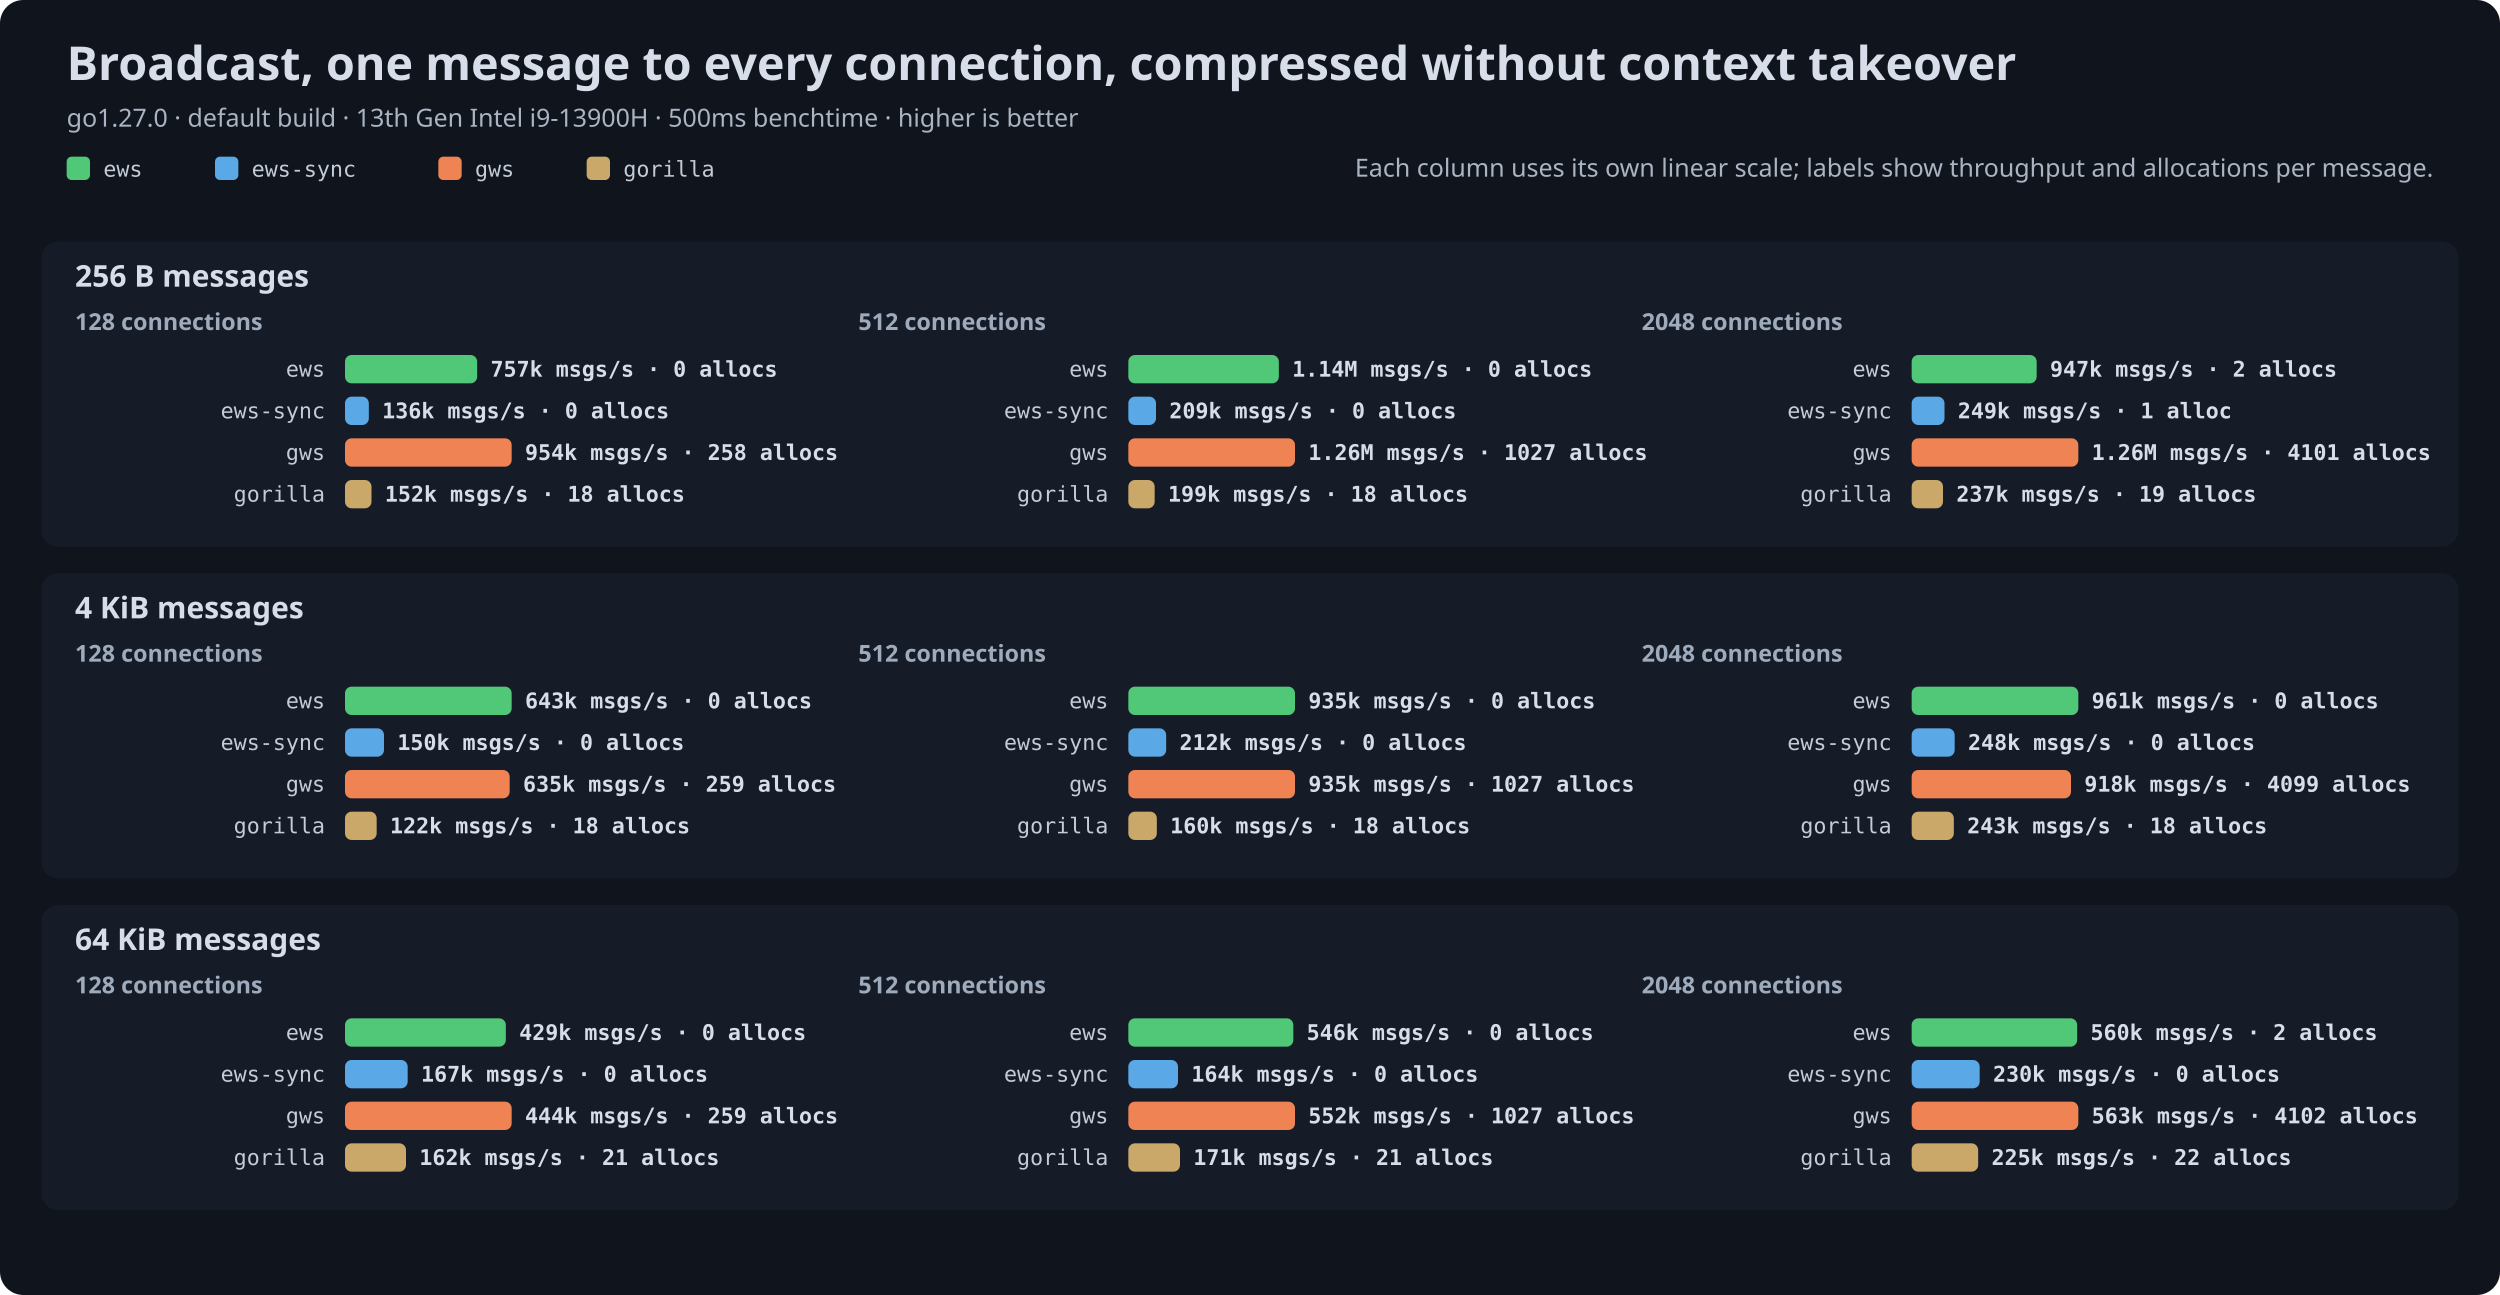
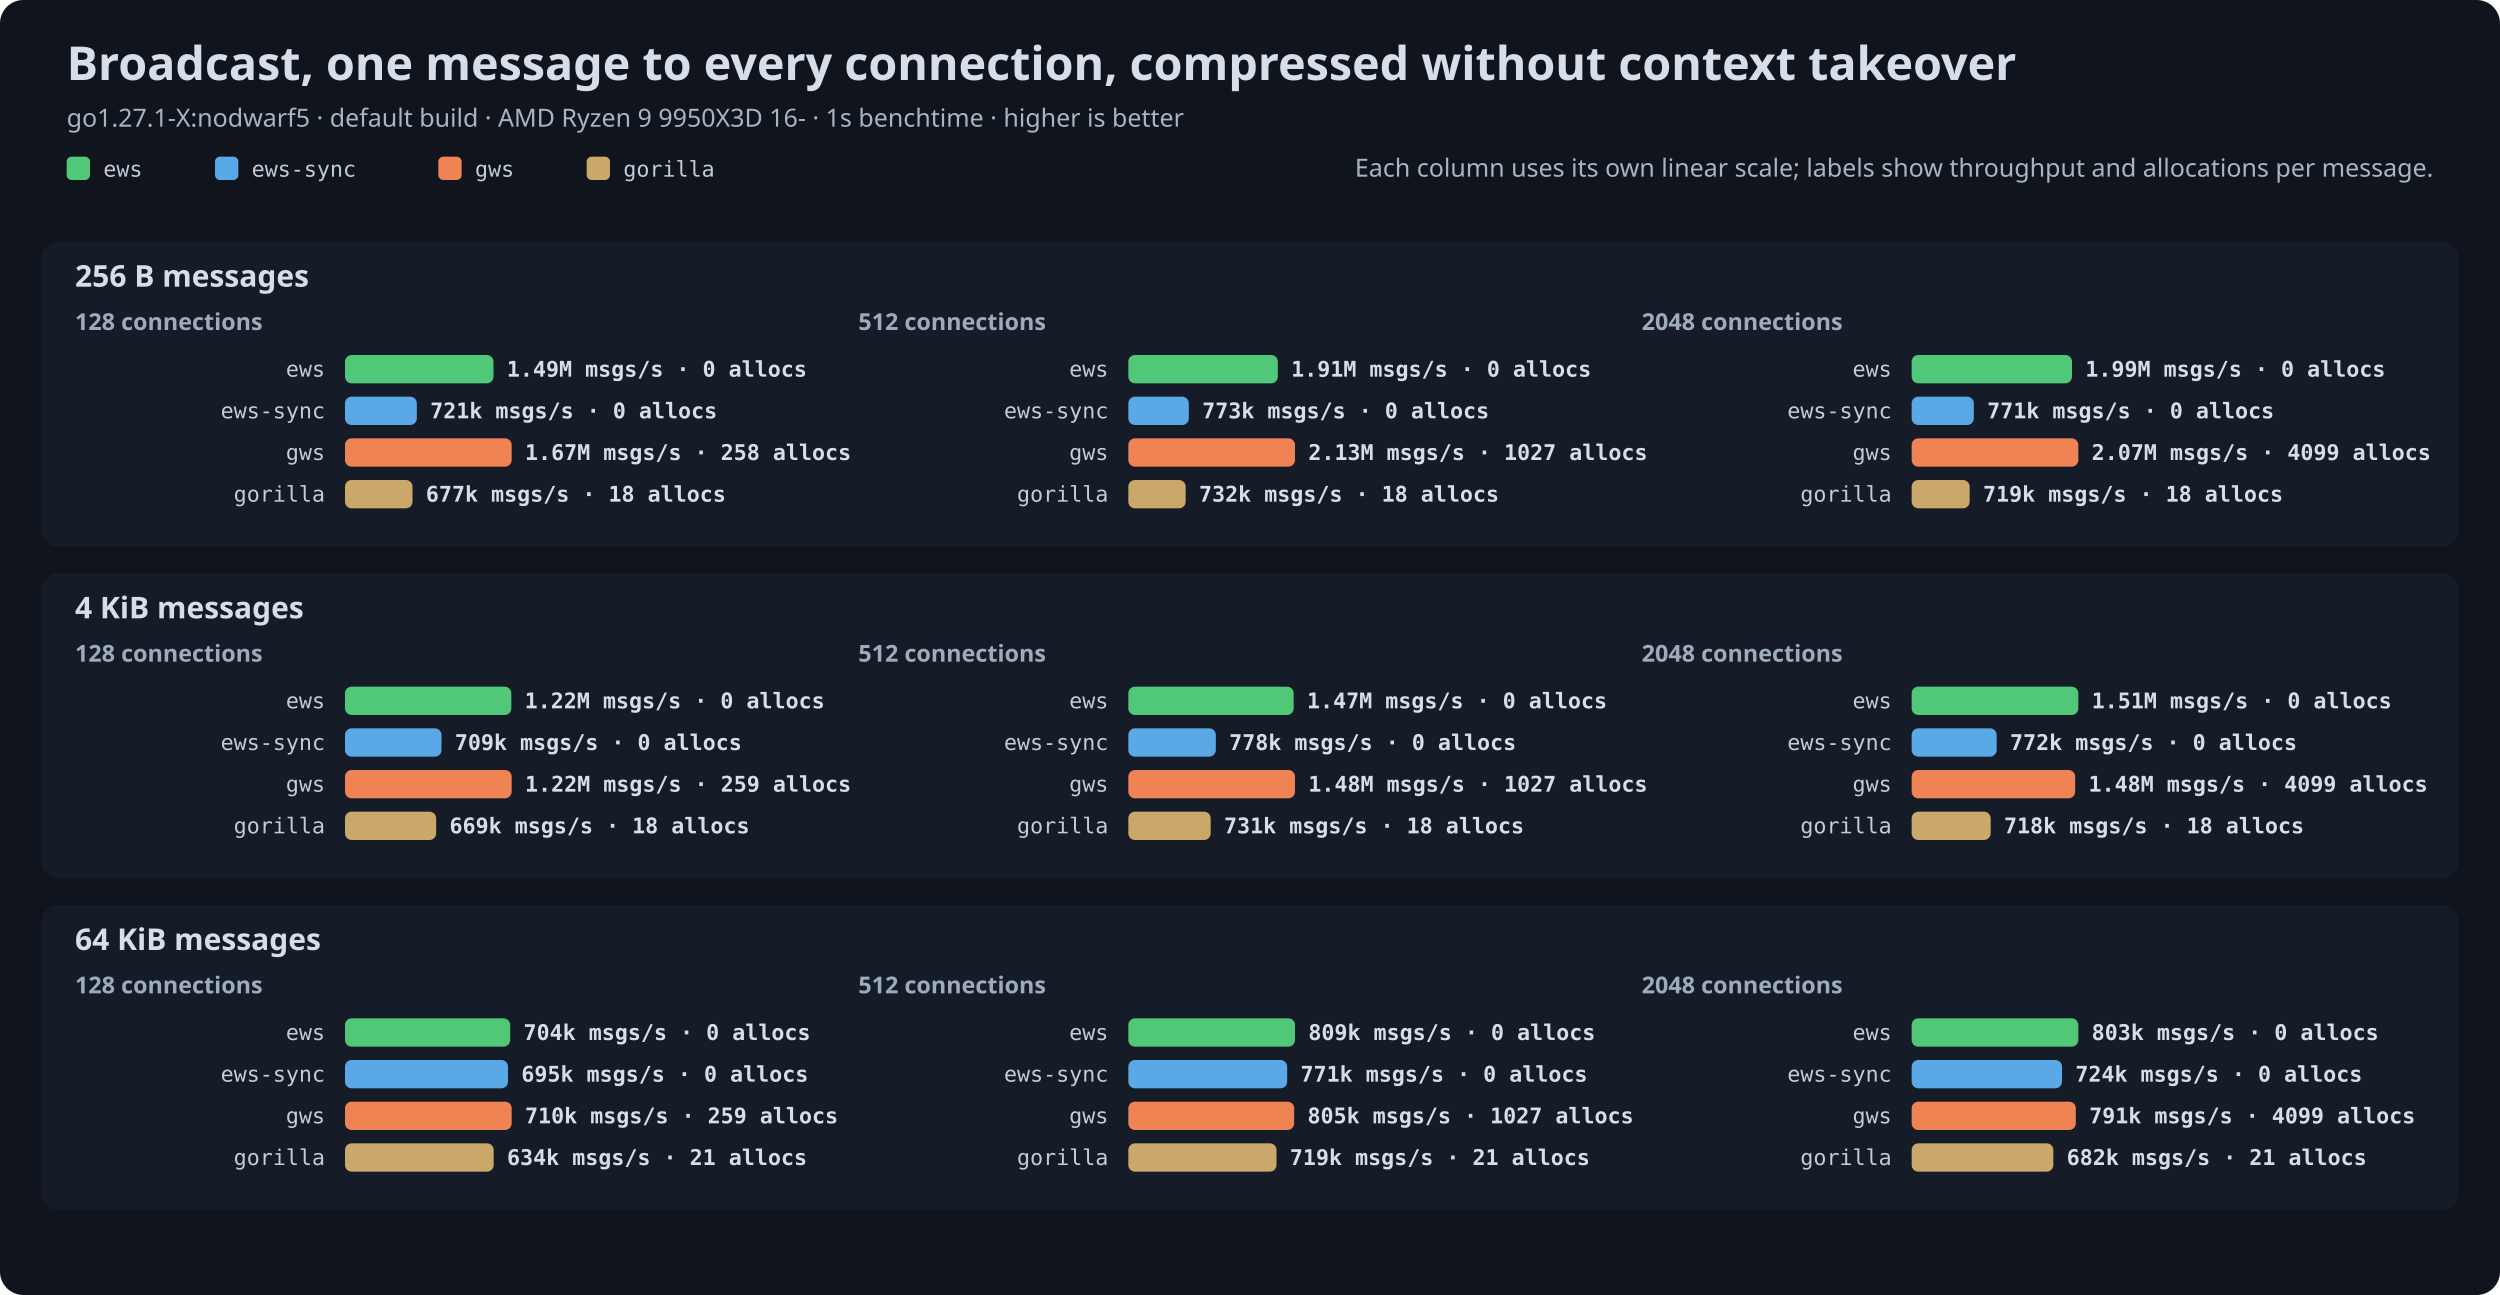
<svg xmlns="http://www.w3.org/2000/svg" width="1500" height="777" viewBox="0 0 1500 777" role="img" aria-labelledby="title desc">
  <style>text{font-family:ui-monospace,SFMono-Regular,Menlo,Consolas,monospace;fill:#d8dee9}.title{font-family:ui-sans-serif,system-ui,sans-serif;font-size:28px;font-weight:700}.subtitle{font-family:ui-sans-serif,system-ui,sans-serif;font-size:15px;fill:#aab4c3}.group{font-family:ui-sans-serif,system-ui,sans-serif;font-size:18px;font-weight:650}.contract{font-family:ui-sans-serif,system-ui,sans-serif;font-size:14px;font-weight:650;fill:#9eabbc}.series{font-size:13px;fill:#c4ccd8}.value{font-size:13px;font-weight:650}.panel{fill:#151c27}</style>
  <rect width="1500" height="777" rx="14" fill="#10151d" />
  <text class="title" x="40" y="48">Broadcast, one message to every connection, compressed without context takeover</text>
-   <text class="subtitle" x="40" y="76">go1.27.0 · default build · 13th Gen Intel i9-13900H · 500ms benchtime · higher is better</text>
+   <text class="subtitle" x="40" y="76">go1.27.1-X:nodwarf5 · default build · AMD Ryzen 9 9950X3D 16- · 1s benchtime · higher is better</text>
  <rect x="40" y="94" width="14" height="14" rx="3" fill="#50c878" />
  <text class="series" x="62" y="106">ews</text>
  <rect x="129" y="94" width="14" height="14" rx="3" fill="#5aa9e6" />
  <text class="series" x="151" y="106">ews-sync</text>
  <rect x="263" y="94" width="14" height="14" rx="3" fill="#ef8354" />
  <text class="series" x="285" y="106">gws</text>
  <rect x="352" y="94" width="14" height="14" rx="3" fill="#c9a86a" />
  <text class="series" x="374" y="106">gorilla</text>
  <text class="subtitle" x="1460" y="106" text-anchor="end">Each column uses its own linear scale; labels show throughput and allocations per message.</text>
  <g transform="translate(0,145)">
    <rect class="panel" x="25" y="0" width="1450" height="183" rx="10" />
    <text class="group" x="45" y="27">256 B messages</text>
    <text class="contract" x="45" y="53">128 connections</text>
    <text class="series" x="195" y="81" text-anchor="end">ews</text>
-     <rect x="207" y="68" width="79.3" height="17" rx="4" fill="#50c878" />
-     <text class="value" x="294.3" y="81">757k msgs/s · 0 allocs</text>
+     <rect x="207" y="68" width="89.1" height="17" rx="4" fill="#50c878" />
+     <text class="value" x="304.1" y="81">1.49M msgs/s · 0 allocs</text>
    <text class="series" x="195" y="106" text-anchor="end">ews-sync</text>
-     <rect x="207" y="93" width="14.3" height="17" rx="4" fill="#5aa9e6" />
-     <text class="value" x="229.3" y="106">136k msgs/s · 0 allocs</text>
+     <rect x="207" y="93" width="43.1" height="17" rx="4" fill="#5aa9e6" />
+     <text class="value" x="258.1" y="106">721k msgs/s · 0 allocs</text>
    <text class="series" x="195" y="131" text-anchor="end">gws</text>
    <rect x="207" y="118" width="100.0" height="17" rx="4" fill="#ef8354" />
-     <text class="value" x="315.0" y="131">954k msgs/s · 258 allocs</text>
+     <text class="value" x="315.0" y="131">1.67M msgs/s · 258 allocs</text>
    <text class="series" x="195" y="156" text-anchor="end">gorilla</text>
-     <rect x="207" y="143" width="15.9" height="17" rx="4" fill="#c9a86a" />
-     <text class="value" x="230.9" y="156">152k msgs/s · 18 allocs</text>
+     <rect x="207" y="143" width="40.5" height="17" rx="4" fill="#c9a86a" />
+     <text class="value" x="255.5" y="156">677k msgs/s · 18 allocs</text>
    <text class="contract" x="515" y="53">512 connections</text>
    <text class="series" x="665" y="81" text-anchor="end">ews</text>
-     <rect x="677" y="68" width="90.3" height="17" rx="4" fill="#50c878" />
-     <text class="value" x="775.3" y="81">1.14M msgs/s · 0 allocs</text>
+     <rect x="677" y="68" width="89.7" height="17" rx="4" fill="#50c878" />
+     <text class="value" x="774.7" y="81">1.91M msgs/s · 0 allocs</text>
    <text class="series" x="665" y="106" text-anchor="end">ews-sync</text>
-     <rect x="677" y="93" width="16.6" height="17" rx="4" fill="#5aa9e6" />
-     <text class="value" x="701.6" y="106">209k msgs/s · 0 allocs</text>
+     <rect x="677" y="93" width="36.3" height="17" rx="4" fill="#5aa9e6" />
+     <text class="value" x="721.3" y="106">773k msgs/s · 0 allocs</text>
    <text class="series" x="665" y="131" text-anchor="end">gws</text>
    <rect x="677" y="118" width="100.0" height="17" rx="4" fill="#ef8354" />
-     <text class="value" x="785.0" y="131">1.26M msgs/s · 1027 allocs</text>
+     <text class="value" x="785.0" y="131">2.13M msgs/s · 1027 allocs</text>
    <text class="series" x="665" y="156" text-anchor="end">gorilla</text>
-     <rect x="677" y="143" width="15.8" height="17" rx="4" fill="#c9a86a" />
-     <text class="value" x="700.8" y="156">199k msgs/s · 18 allocs</text>
+     <rect x="677" y="143" width="34.4" height="17" rx="4" fill="#c9a86a" />
+     <text class="value" x="719.4" y="156">732k msgs/s · 18 allocs</text>
    <text class="contract" x="985" y="53">2048 connections</text>
    <text class="series" x="1135" y="81" text-anchor="end">ews</text>
-     <rect x="1147" y="68" width="75.0" height="17" rx="4" fill="#50c878" />
-     <text class="value" x="1230.0" y="81">947k msgs/s · 2 allocs</text>
+     <rect x="1147" y="68" width="96.2" height="17" rx="4" fill="#50c878" />
+     <text class="value" x="1251.2" y="81">1.99M msgs/s · 0 allocs</text>
    <text class="series" x="1135" y="106" text-anchor="end">ews-sync</text>
-     <rect x="1147" y="93" width="19.7" height="17" rx="4" fill="#5aa9e6" />
-     <text class="value" x="1174.7" y="106">249k msgs/s · 1 alloc</text>
+     <rect x="1147" y="93" width="37.3" height="17" rx="4" fill="#5aa9e6" />
+     <text class="value" x="1192.3" y="106">771k msgs/s · 0 allocs</text>
    <text class="series" x="1135" y="131" text-anchor="end">gws</text>
    <rect x="1147" y="118" width="100.0" height="17" rx="4" fill="#ef8354" />
-     <text class="value" x="1255.0" y="131">1.26M msgs/s · 4101 allocs</text>
+     <text class="value" x="1255.0" y="131">2.07M msgs/s · 4099 allocs</text>
    <text class="series" x="1135" y="156" text-anchor="end">gorilla</text>
-     <rect x="1147" y="143" width="18.8" height="17" rx="4" fill="#c9a86a" />
-     <text class="value" x="1173.8" y="156">237k msgs/s · 19 allocs</text>
+     <rect x="1147" y="143" width="34.8" height="17" rx="4" fill="#c9a86a" />
+     <text class="value" x="1189.8" y="156">719k msgs/s · 18 allocs</text>
  </g>
  <g transform="translate(0,344)">
    <rect class="panel" x="25" y="0" width="1450" height="183" rx="10" />
    <text class="group" x="45" y="27">4 KiB messages</text>
    <text class="contract" x="45" y="53">128 connections</text>
    <text class="series" x="195" y="81" text-anchor="end">ews</text>
-     <rect x="207" y="68" width="100.0" height="17" rx="4" fill="#50c878" />
-     <text class="value" x="315.0" y="81">643k msgs/s · 0 allocs</text>
+     <rect x="207" y="68" width="99.8" height="17" rx="4" fill="#50c878" />
+     <text class="value" x="314.8" y="81">1.22M msgs/s · 0 allocs</text>
    <text class="series" x="195" y="106" text-anchor="end">ews-sync</text>
-     <rect x="207" y="93" width="23.4" height="17" rx="4" fill="#5aa9e6" />
-     <text class="value" x="238.4" y="106">150k msgs/s · 0 allocs</text>
+     <rect x="207" y="93" width="57.9" height="17" rx="4" fill="#5aa9e6" />
+     <text class="value" x="272.9" y="106">709k msgs/s · 0 allocs</text>
    <text class="series" x="195" y="131" text-anchor="end">gws</text>
-     <rect x="207" y="118" width="98.8" height="17" rx="4" fill="#ef8354" />
-     <text class="value" x="313.8" y="131">635k msgs/s · 259 allocs</text>
+     <rect x="207" y="118" width="100.0" height="17" rx="4" fill="#ef8354" />
+     <text class="value" x="315.0" y="131">1.22M msgs/s · 259 allocs</text>
    <text class="series" x="195" y="156" text-anchor="end">gorilla</text>
-     <rect x="207" y="143" width="19.0" height="17" rx="4" fill="#c9a86a" />
-     <text class="value" x="234.0" y="156">122k msgs/s · 18 allocs</text>
+     <rect x="207" y="143" width="54.7" height="17" rx="4" fill="#c9a86a" />
+     <text class="value" x="269.7" y="156">669k msgs/s · 18 allocs</text>
    <text class="contract" x="515" y="53">512 connections</text>
    <text class="series" x="665" y="81" text-anchor="end">ews</text>
-     <rect x="677" y="68" width="100.0" height="17" rx="4" fill="#50c878" />
-     <text class="value" x="785.0" y="81">935k msgs/s · 0 allocs</text>
+     <rect x="677" y="68" width="99.2" height="17" rx="4" fill="#50c878" />
+     <text class="value" x="784.2" y="81">1.47M msgs/s · 0 allocs</text>
    <text class="series" x="665" y="106" text-anchor="end">ews-sync</text>
-     <rect x="677" y="93" width="22.7" height="17" rx="4" fill="#5aa9e6" />
-     <text class="value" x="707.7" y="106">212k msgs/s · 0 allocs</text>
+     <rect x="677" y="93" width="52.5" height="17" rx="4" fill="#5aa9e6" />
+     <text class="value" x="737.5" y="106">778k msgs/s · 0 allocs</text>
    <text class="series" x="665" y="131" text-anchor="end">gws</text>
    <rect x="677" y="118" width="100.0" height="17" rx="4" fill="#ef8354" />
-     <text class="value" x="785.0" y="131">935k msgs/s · 1027 allocs</text>
+     <text class="value" x="785.0" y="131">1.48M msgs/s · 1027 allocs</text>
    <text class="series" x="665" y="156" text-anchor="end">gorilla</text>
-     <rect x="677" y="143" width="17.1" height="17" rx="4" fill="#c9a86a" />
-     <text class="value" x="702.1" y="156">160k msgs/s · 18 allocs</text>
+     <rect x="677" y="143" width="49.4" height="17" rx="4" fill="#c9a86a" />
+     <text class="value" x="734.4" y="156">731k msgs/s · 18 allocs</text>
    <text class="contract" x="985" y="53">2048 connections</text>
    <text class="series" x="1135" y="81" text-anchor="end">ews</text>
    <rect x="1147" y="68" width="100.0" height="17" rx="4" fill="#50c878" />
-     <text class="value" x="1255.0" y="81">961k msgs/s · 0 allocs</text>
+     <text class="value" x="1255.0" y="81">1.51M msgs/s · 0 allocs</text>
    <text class="series" x="1135" y="106" text-anchor="end">ews-sync</text>
-     <rect x="1147" y="93" width="25.8" height="17" rx="4" fill="#5aa9e6" />
-     <text class="value" x="1180.8" y="106">248k msgs/s · 0 allocs</text>
+     <rect x="1147" y="93" width="51.0" height="17" rx="4" fill="#5aa9e6" />
+     <text class="value" x="1206.0" y="106">772k msgs/s · 0 allocs</text>
    <text class="series" x="1135" y="131" text-anchor="end">gws</text>
-     <rect x="1147" y="118" width="95.6" height="17" rx="4" fill="#ef8354" />
-     <text class="value" x="1250.6" y="131">918k msgs/s · 4099 allocs</text>
+     <rect x="1147" y="118" width="98.1" height="17" rx="4" fill="#ef8354" />
+     <text class="value" x="1253.1" y="131">1.48M msgs/s · 4099 allocs</text>
    <text class="series" x="1135" y="156" text-anchor="end">gorilla</text>
-     <rect x="1147" y="143" width="25.3" height="17" rx="4" fill="#c9a86a" />
-     <text class="value" x="1180.3" y="156">243k msgs/s · 18 allocs</text>
+     <rect x="1147" y="143" width="47.4" height="17" rx="4" fill="#c9a86a" />
+     <text class="value" x="1202.4" y="156">718k msgs/s · 18 allocs</text>
  </g>
  <g transform="translate(0,543)">
    <rect class="panel" x="25" y="0" width="1450" height="183" rx="10" />
    <text class="group" x="45" y="27">64 KiB messages</text>
    <text class="contract" x="45" y="53">128 connections</text>
    <text class="series" x="195" y="81" text-anchor="end">ews</text>
-     <rect x="207" y="68" width="96.5" height="17" rx="4" fill="#50c878" />
-     <text class="value" x="311.5" y="81">429k msgs/s · 0 allocs</text>
+     <rect x="207" y="68" width="99.1" height="17" rx="4" fill="#50c878" />
+     <text class="value" x="314.1" y="81">704k msgs/s · 0 allocs</text>
    <text class="series" x="195" y="106" text-anchor="end">ews-sync</text>
-     <rect x="207" y="93" width="37.6" height="17" rx="4" fill="#5aa9e6" />
-     <text class="value" x="252.6" y="106">167k msgs/s · 0 allocs</text>
+     <rect x="207" y="93" width="97.8" height="17" rx="4" fill="#5aa9e6" />
+     <text class="value" x="312.8" y="106">695k msgs/s · 0 allocs</text>
    <text class="series" x="195" y="131" text-anchor="end">gws</text>
    <rect x="207" y="118" width="100.0" height="17" rx="4" fill="#ef8354" />
-     <text class="value" x="315.0" y="131">444k msgs/s · 259 allocs</text>
+     <text class="value" x="315.0" y="131">710k msgs/s · 259 allocs</text>
    <text class="series" x="195" y="156" text-anchor="end">gorilla</text>
-     <rect x="207" y="143" width="36.6" height="17" rx="4" fill="#c9a86a" />
-     <text class="value" x="251.6" y="156">162k msgs/s · 21 allocs</text>
+     <rect x="207" y="143" width="89.2" height="17" rx="4" fill="#c9a86a" />
+     <text class="value" x="304.2" y="156">634k msgs/s · 21 allocs</text>
    <text class="contract" x="515" y="53">512 connections</text>
    <text class="series" x="665" y="81" text-anchor="end">ews</text>
-     <rect x="677" y="68" width="99.0" height="17" rx="4" fill="#50c878" />
-     <text class="value" x="784.0" y="81">546k msgs/s · 0 allocs</text>
+     <rect x="677" y="68" width="100.0" height="17" rx="4" fill="#50c878" />
+     <text class="value" x="785.0" y="81">809k msgs/s · 0 allocs</text>
    <text class="series" x="665" y="106" text-anchor="end">ews-sync</text>
-     <rect x="677" y="93" width="29.8" height="17" rx="4" fill="#5aa9e6" />
-     <text class="value" x="714.8" y="106">164k msgs/s · 0 allocs</text>
+     <rect x="677" y="93" width="95.3" height="17" rx="4" fill="#5aa9e6" />
+     <text class="value" x="780.3" y="106">771k msgs/s · 0 allocs</text>
    <text class="series" x="665" y="131" text-anchor="end">gws</text>
-     <rect x="677" y="118" width="100.0" height="17" rx="4" fill="#ef8354" />
-     <text class="value" x="785.0" y="131">552k msgs/s · 1027 allocs</text>
+     <rect x="677" y="118" width="99.5" height="17" rx="4" fill="#ef8354" />
+     <text class="value" x="784.5" y="131">805k msgs/s · 1027 allocs</text>
    <text class="series" x="665" y="156" text-anchor="end">gorilla</text>
-     <rect x="677" y="143" width="31.0" height="17" rx="4" fill="#c9a86a" />
-     <text class="value" x="716.0" y="156">171k msgs/s · 21 allocs</text>
+     <rect x="677" y="143" width="88.9" height="17" rx="4" fill="#c9a86a" />
+     <text class="value" x="773.9" y="156">719k msgs/s · 21 allocs</text>
    <text class="contract" x="985" y="53">2048 connections</text>
    <text class="series" x="1135" y="81" text-anchor="end">ews</text>
-     <rect x="1147" y="68" width="99.3" height="17" rx="4" fill="#50c878" />
-     <text class="value" x="1254.3" y="81">560k msgs/s · 2 allocs</text>
+     <rect x="1147" y="68" width="100.0" height="17" rx="4" fill="#50c878" />
+     <text class="value" x="1255.0" y="81">803k msgs/s · 0 allocs</text>
    <text class="series" x="1135" y="106" text-anchor="end">ews-sync</text>
-     <rect x="1147" y="93" width="40.8" height="17" rx="4" fill="#5aa9e6" />
-     <text class="value" x="1195.8" y="106">230k msgs/s · 0 allocs</text>
+     <rect x="1147" y="93" width="90.2" height="17" rx="4" fill="#5aa9e6" />
+     <text class="value" x="1245.2" y="106">724k msgs/s · 0 allocs</text>
    <text class="series" x="1135" y="131" text-anchor="end">gws</text>
-     <rect x="1147" y="118" width="100.0" height="17" rx="4" fill="#ef8354" />
-     <text class="value" x="1255.0" y="131">563k msgs/s · 4102 allocs</text>
+     <rect x="1147" y="118" width="98.5" height="17" rx="4" fill="#ef8354" />
+     <text class="value" x="1253.5" y="131">791k msgs/s · 4099 allocs</text>
    <text class="series" x="1135" y="156" text-anchor="end">gorilla</text>
-     <rect x="1147" y="143" width="39.9" height="17" rx="4" fill="#c9a86a" />
-     <text class="value" x="1194.9" y="156">225k msgs/s · 22 allocs</text>
+     <rect x="1147" y="143" width="85.0" height="17" rx="4" fill="#c9a86a" />
+     <text class="value" x="1240.0" y="156">682k msgs/s · 21 allocs</text>
  </g>
</svg>
